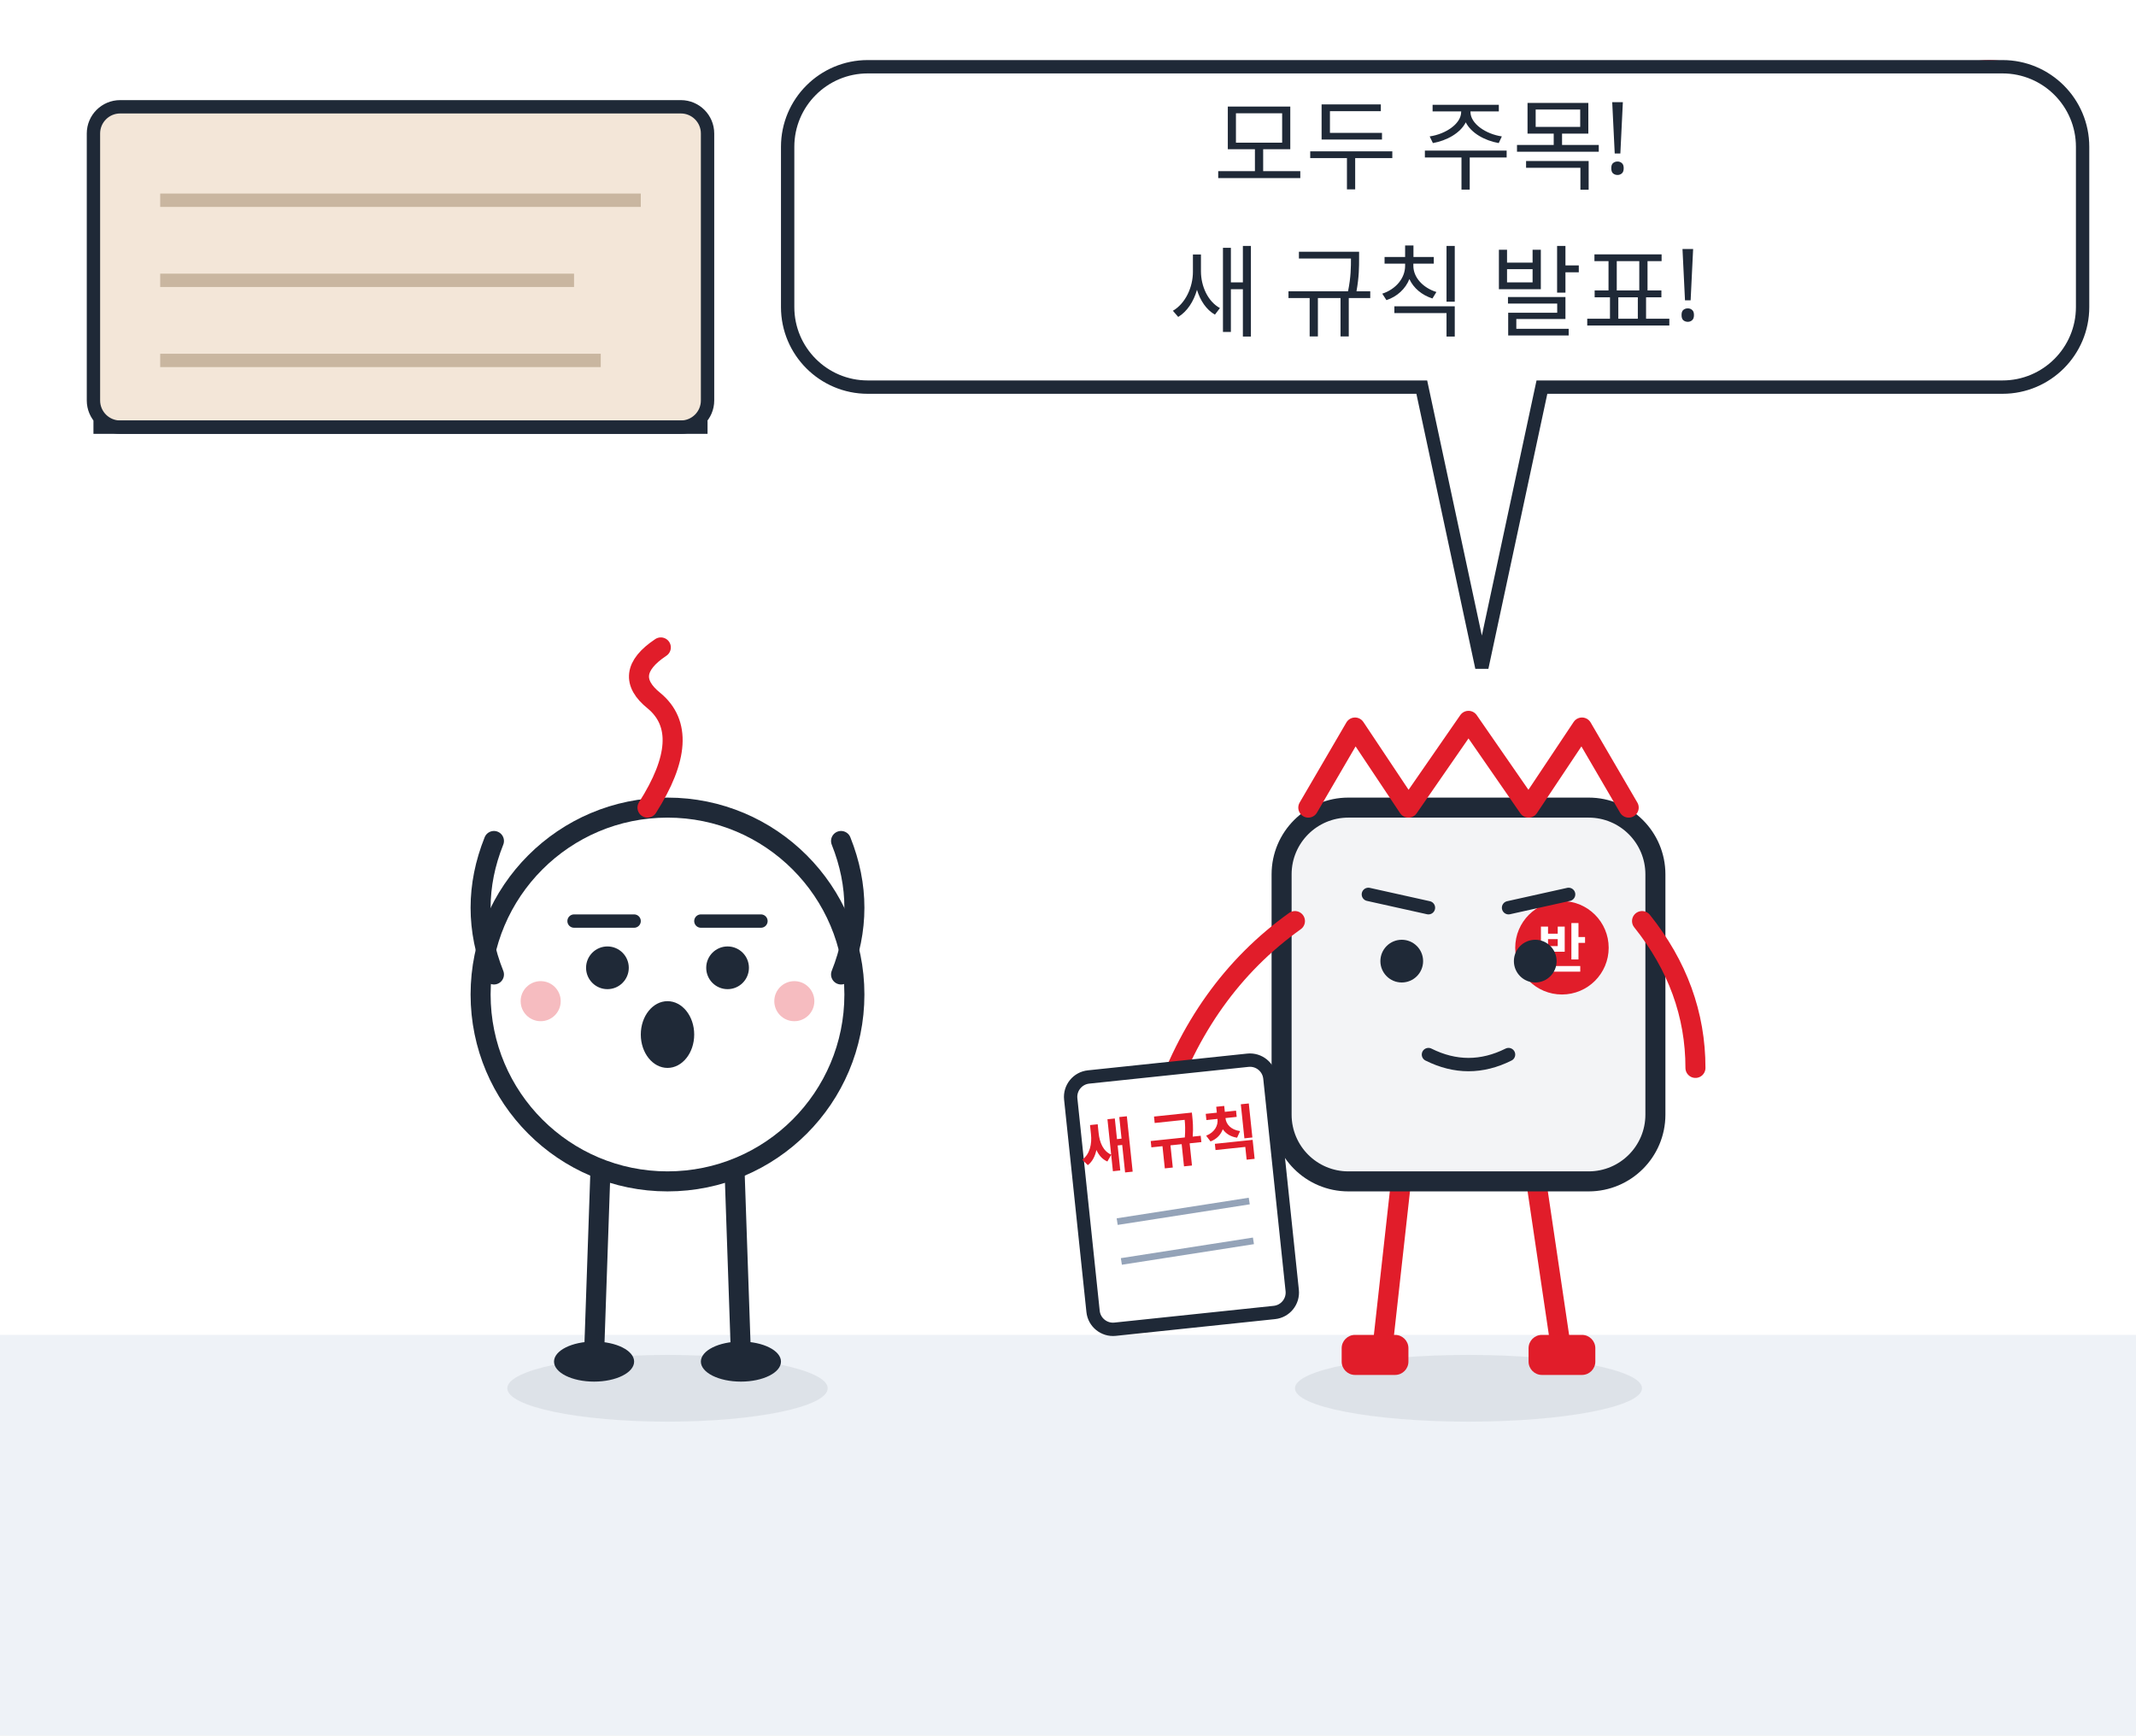
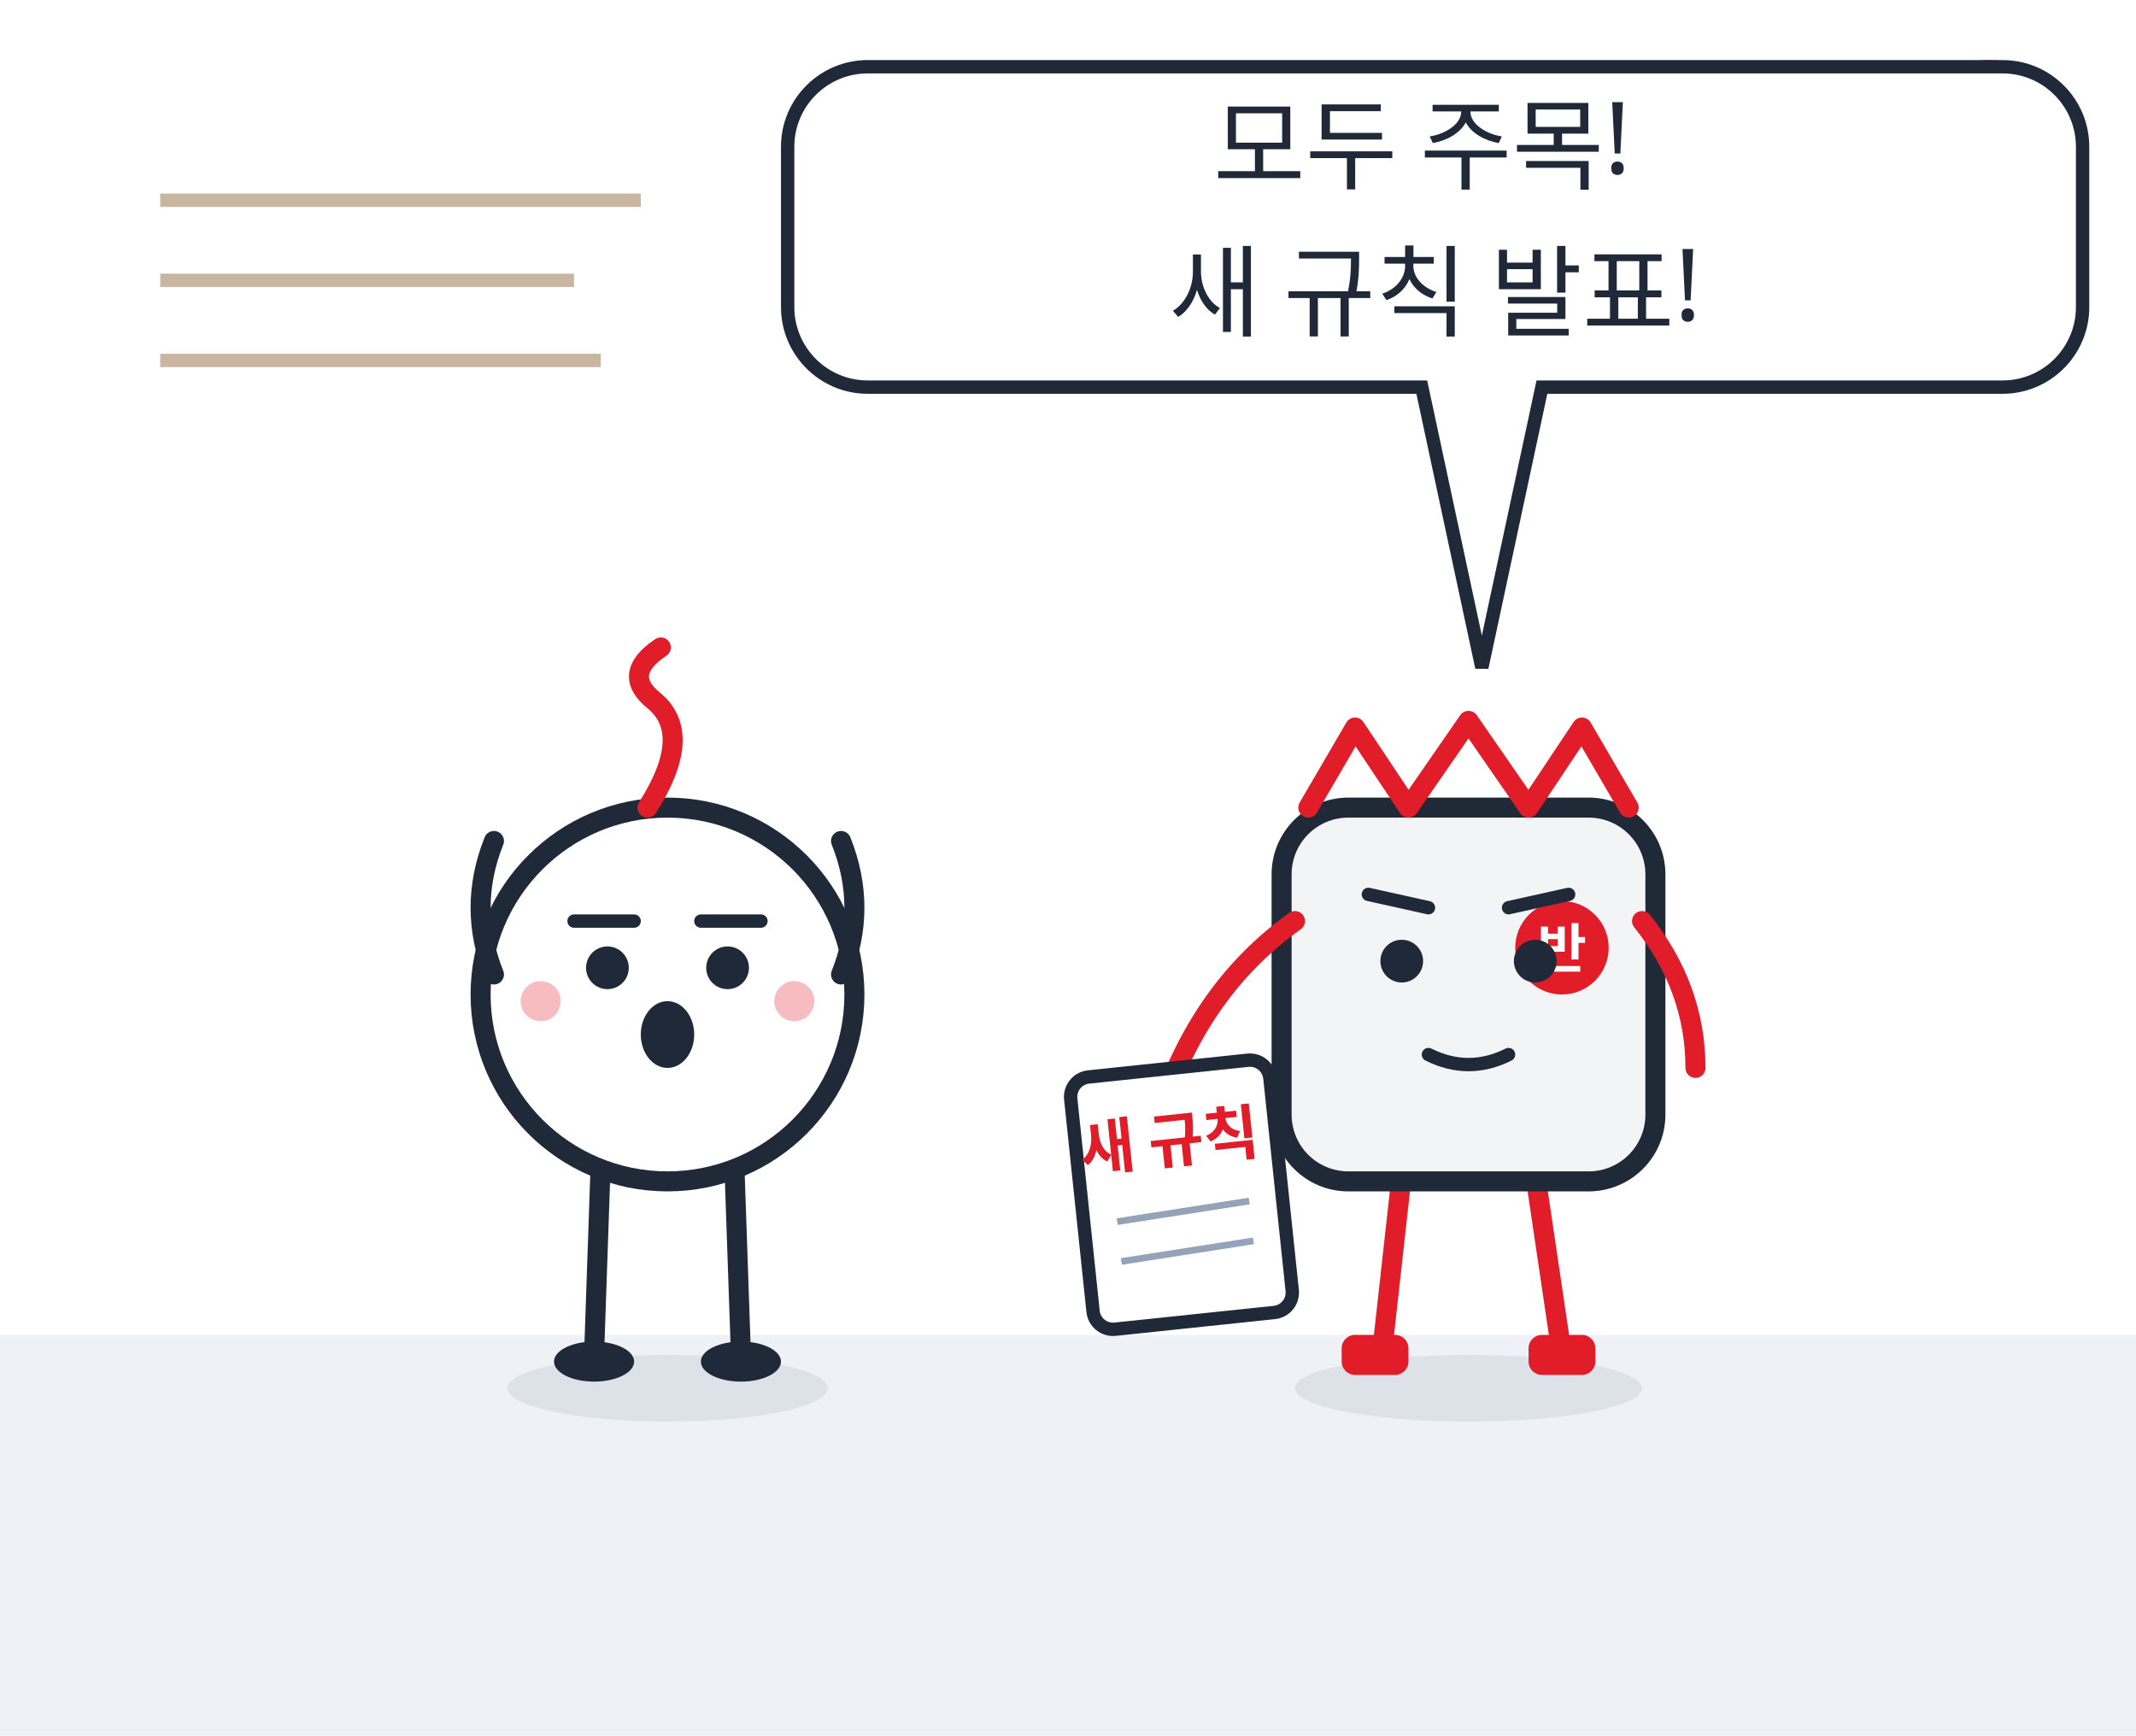
<svg xmlns="http://www.w3.org/2000/svg" viewBox="0 0 320 260" role="img" aria-label="네모가 반장 배지를 달고 새 규칙 종이를 들고 등장하는 장면">
  <rect width="320" height="260" fill="#ffffff" />
  <rect y="200" width="320" height="60" fill="#eef2f7" />
-   <rect x="14" y="16" width="92" height="48" rx="4" fill="#f3e6d8" stroke="#1f2937" stroke-width="2" />
-   <line x1="14" y1="64" x2="106" y2="64" stroke="#1f2937" stroke-width="2" />
  <line x1="24" y1="30" x2="96" y2="30" stroke="#c9b6a0" stroke-width="2" />
  <line x1="24" y1="42" x2="86" y2="42" stroke="#c9b6a0" stroke-width="2" />
  <line x1="24" y1="54" x2="90" y2="54" stroke="#c9b6a0" stroke-width="2" />
  <circle cx="298" cy="22" r="13" fill="#e11d2a" />
  <text x="298" y="27" text-anchor="middle" font-family="'Pretendard', sans-serif" font-size="14" font-weight="bold" fill="#ffffff">1</text>
  <g transform="translate(100,206)">
    <ellipse cx="0" cy="2" rx="24" ry="5" fill="#1f2937" opacity="0.08" />
    <line x1="-10" y1="-32" x2="-11" y2="-3" stroke="#1f2937" stroke-width="3" stroke-linecap="round" />
    <line x1="10" y1="-32" x2="11" y2="-3" stroke="#1f2937" stroke-width="3" stroke-linecap="round" />
    <ellipse cx="-11" cy="-2" rx="6" ry="3" fill="#1f2937" />
    <ellipse cx="11" cy="-2" rx="6" ry="3" fill="#1f2937" />
    <circle cx="0" cy="-57" r="28" fill="#ffffff" stroke="#1f2937" stroke-width="3" />
    <path d="M -3,-85 Q 4,-96 -2,-101 Q -7,-105 -1,-109" stroke="#e11d2a" stroke-width="3" stroke-linecap="round" fill="none" />
    <path d="M -26,-60 Q -30,-70 -26,-80" stroke="#1f2937" stroke-width="3" stroke-linecap="round" fill="none" />
    <path d="M 26,-60 Q 30,-70 26,-80" stroke="#1f2937" stroke-width="3" stroke-linecap="round" fill="none" />
    <circle cx="-19" cy="-56" r="3" fill="#e11d2a" opacity="0.3" />
    <circle cx="19" cy="-56" r="3" fill="#e11d2a" opacity="0.3" />
    <circle cx="-9" cy="-61" r="3.2" fill="#1f2937" />
    <circle cx="9" cy="-61" r="3.2" fill="#1f2937" />
    <line x1="-14" y1="-68" x2="-5" y2="-68" stroke="#1f2937" stroke-width="2" stroke-linecap="round" />
    <line x1="5" y1="-68" x2="14" y2="-68" stroke="#1f2937" stroke-width="2" stroke-linecap="round" />
    <ellipse cx="0" cy="-51" rx="4" ry="5" fill="#1f2937" />
  </g>
  <g transform="translate(220,206)">
    <ellipse cx="0" cy="2" rx="26" ry="5" fill="#1f2937" opacity="0.08" />
    <line x1="-10" y1="-30" x2="-13" y2="-3" stroke="#e11d2a" stroke-width="3" stroke-linecap="round" />
    <line x1="10" y1="-30" x2="14" y2="-3" stroke="#e11d2a" stroke-width="3" stroke-linecap="round" />
    <rect x="-19" y="-6" width="10" height="6" rx="2" fill="#e11d2a" />
    <rect x="9" y="-6" width="10" height="6" rx="2" fill="#e11d2a" />
    <rect x="-28" y="-85" width="56" height="56" rx="10" fill="#f3f4f6" stroke="#1f2937" stroke-width="3" />
    <polyline points="-24,-85 -17,-97 -9,-85 0,-98 9,-85 17,-97 24,-85" fill="none" stroke="#e11d2a" stroke-width="3" stroke-linejoin="round" stroke-linecap="round" />
    <circle cx="14" cy="-64" r="7" fill="#e11d2a" />
    <text x="14" y="-61" text-anchor="middle" font-family="'Pretendard', sans-serif" font-size="8" font-weight="bold" fill="#ffffff">반</text>
    <path d="M -26,-68 Q -40,-58 -46,-40" stroke="#e11d2a" stroke-width="3" stroke-linecap="round" fill="none" />
    <path d="M 26,-68 Q 34,-58 34,-46" stroke="#e11d2a" stroke-width="3" stroke-linecap="round" fill="none" />
    <circle cx="-10" cy="-62" r="3.2" fill="#1f2937" />
    <circle cx="10" cy="-62" r="3.2" fill="#1f2937" />
    <line x1="-15" y1="-72" x2="-6" y2="-70" stroke="#1f2937" stroke-width="2" stroke-linecap="round" />
    <line x1="6" y1="-70" x2="15" y2="-72" stroke="#1f2937" stroke-width="2" stroke-linecap="round" />
    <path d="M -6,-48 Q 0,-45 6,-48" stroke="#1f2937" stroke-width="2" stroke-linecap="round" fill="none" />
    <rect x="-58" y="-46" width="30" height="38" rx="3" fill="#ffffff" stroke="#1f2937" stroke-width="2" transform="rotate(-6 -43 -27)" />
    <text x="-44" y="-32" text-anchor="middle" font-family="'Pretendard', sans-serif" font-size="9" font-weight="bold" fill="#e11d2a" transform="rotate(-6 -43 -27)">새 규칙</text>
    <line x1="-53" y1="-24" x2="-33" y2="-25" stroke="#94a3b8" stroke-width="1" transform="rotate(-6 -43 -27)" />
    <line x1="-53" y1="-18" x2="-33" y2="-19" stroke="#94a3b8" stroke-width="1" transform="rotate(-6 -43 -27)" />
  </g>
  <path d="M 130,10 H 300 A12,12 0 0 1 312,22 V 46 A12,12 0 0 1 300,58 H 231 L 222,100 L 213,58 H 130 A12,12 0 0 1 118,46 V 22 A12,12 0 0 1 130,10 Z" fill="#ffffff" stroke="#1f2937" stroke-width="2" />
  <text x="215" y="33" text-anchor="middle" dominant-baseline="middle" font-family="'Pretendard', sans-serif" font-size="15" fill="#1f2937">
    <tspan x="215" dy="-11">모두 주목!</tspan>
    <tspan x="215" dy="22">새 규칙 발표!</tspan>
  </text>
</svg>
